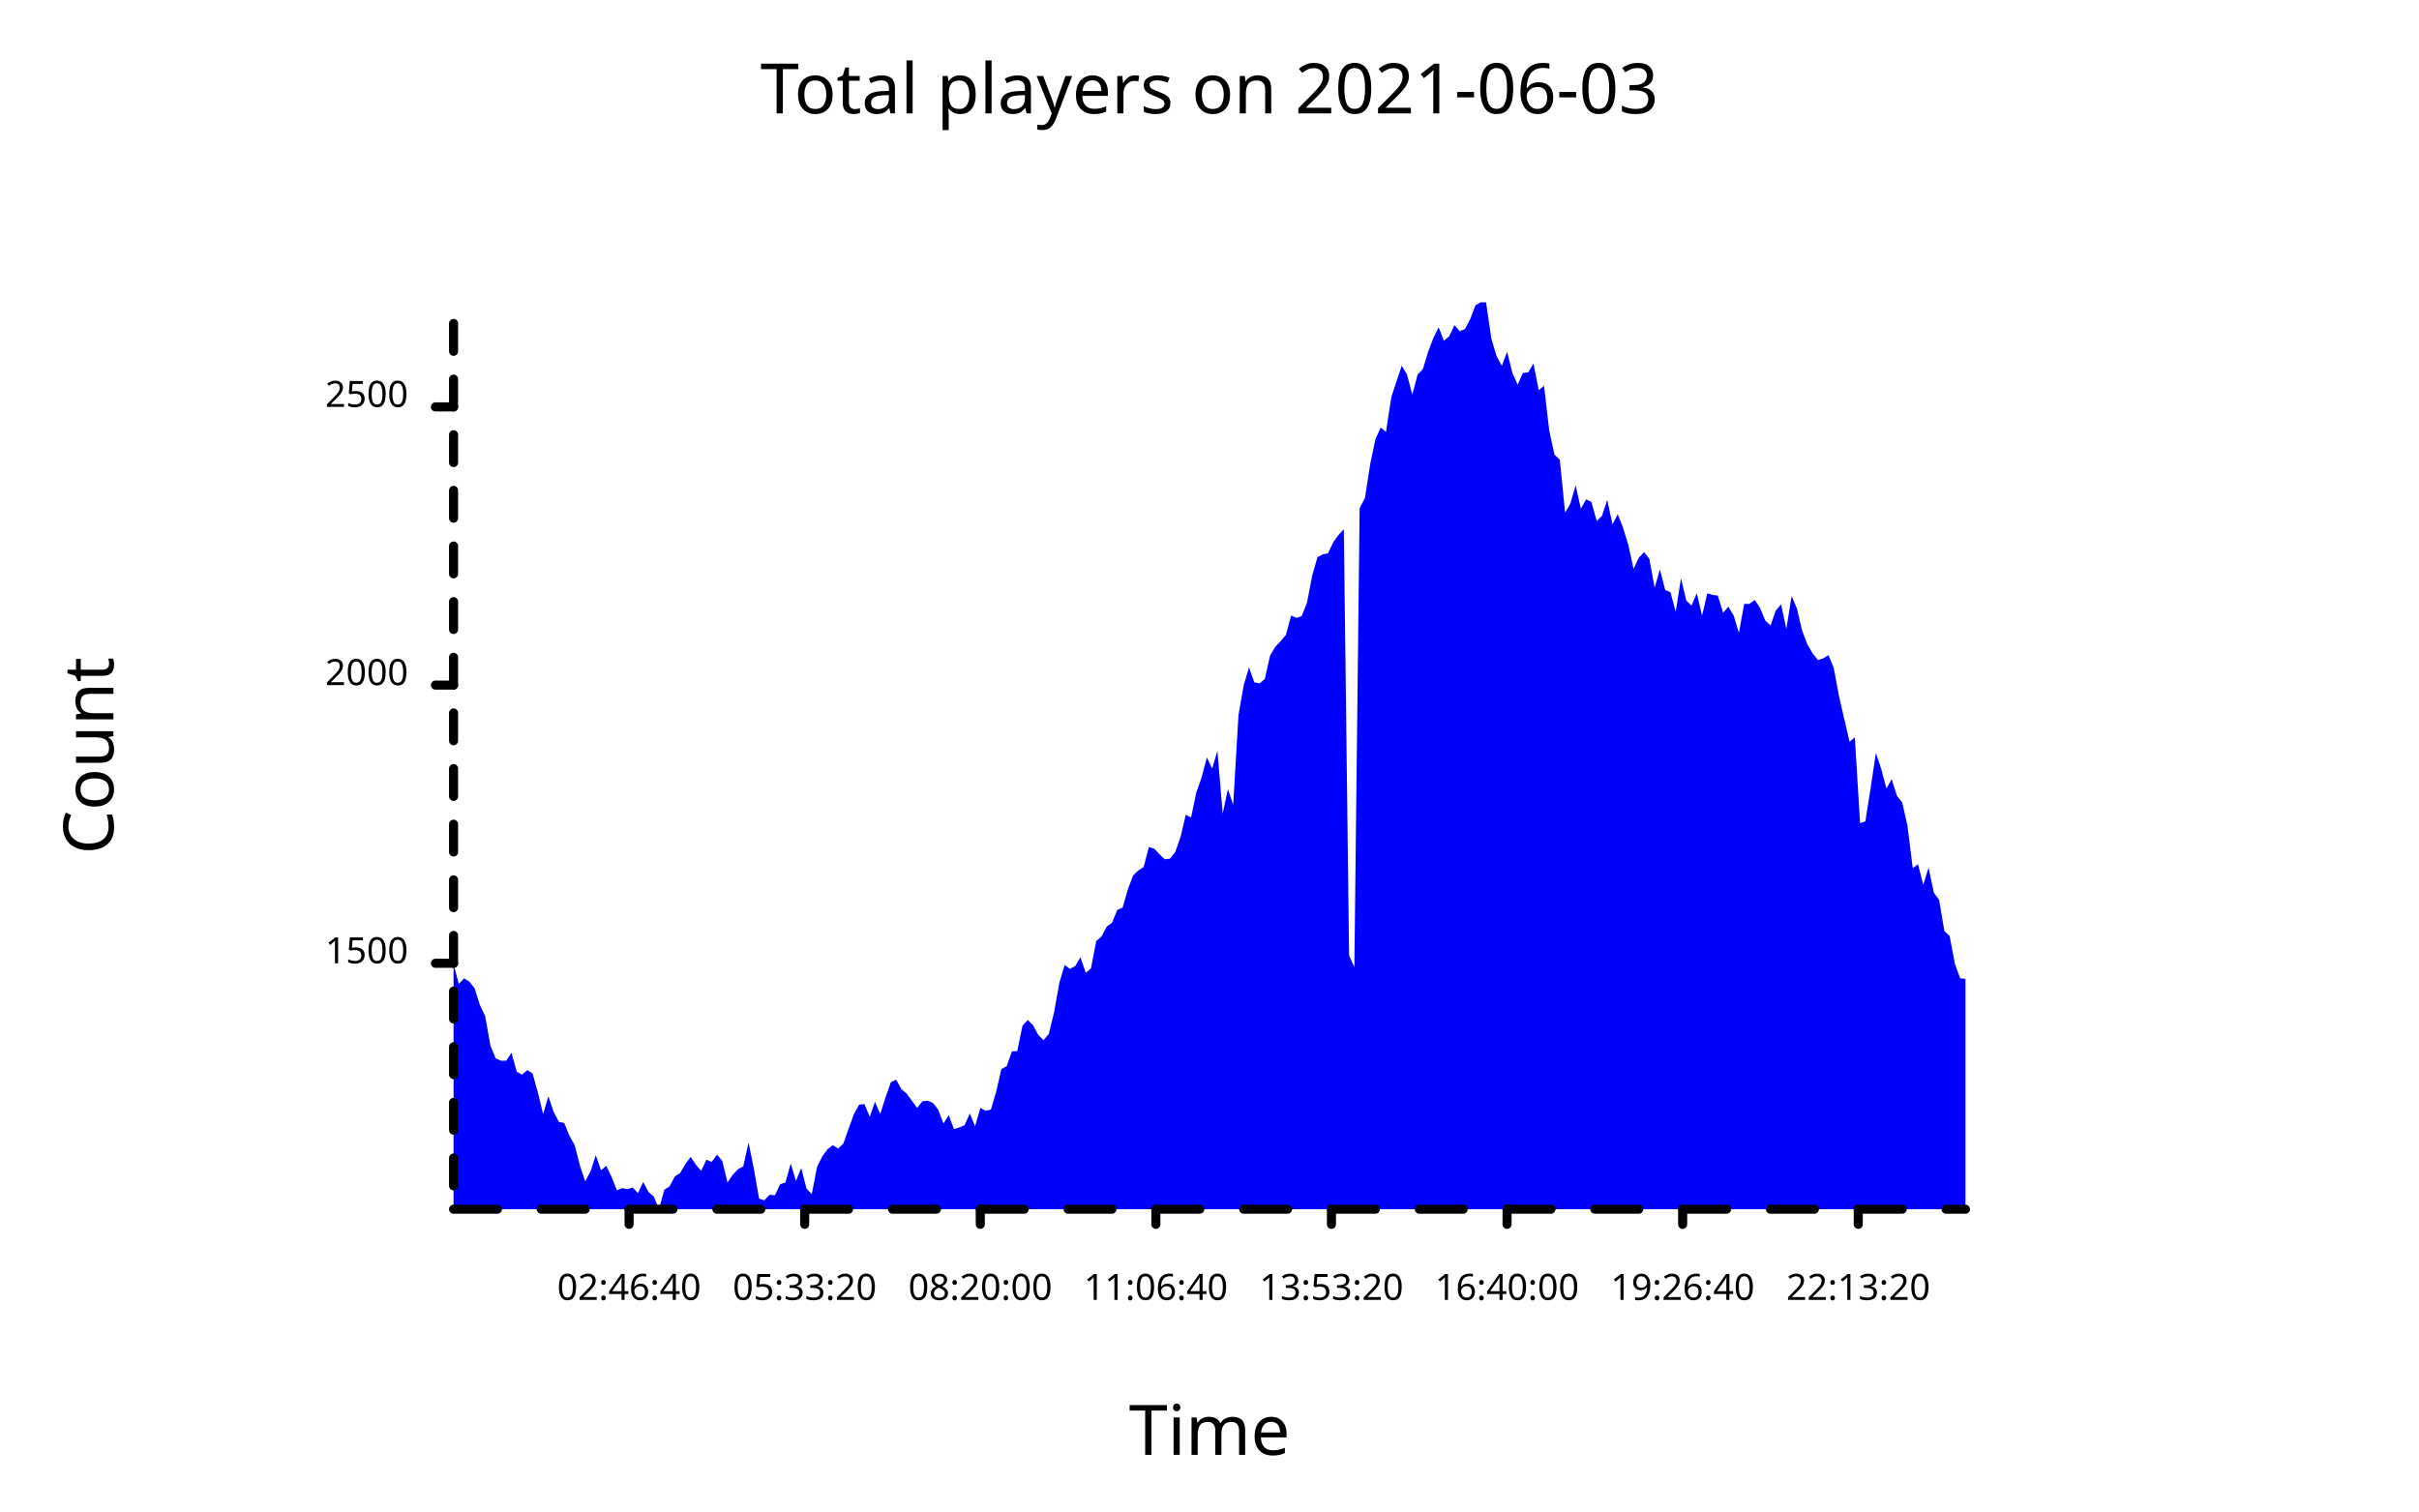
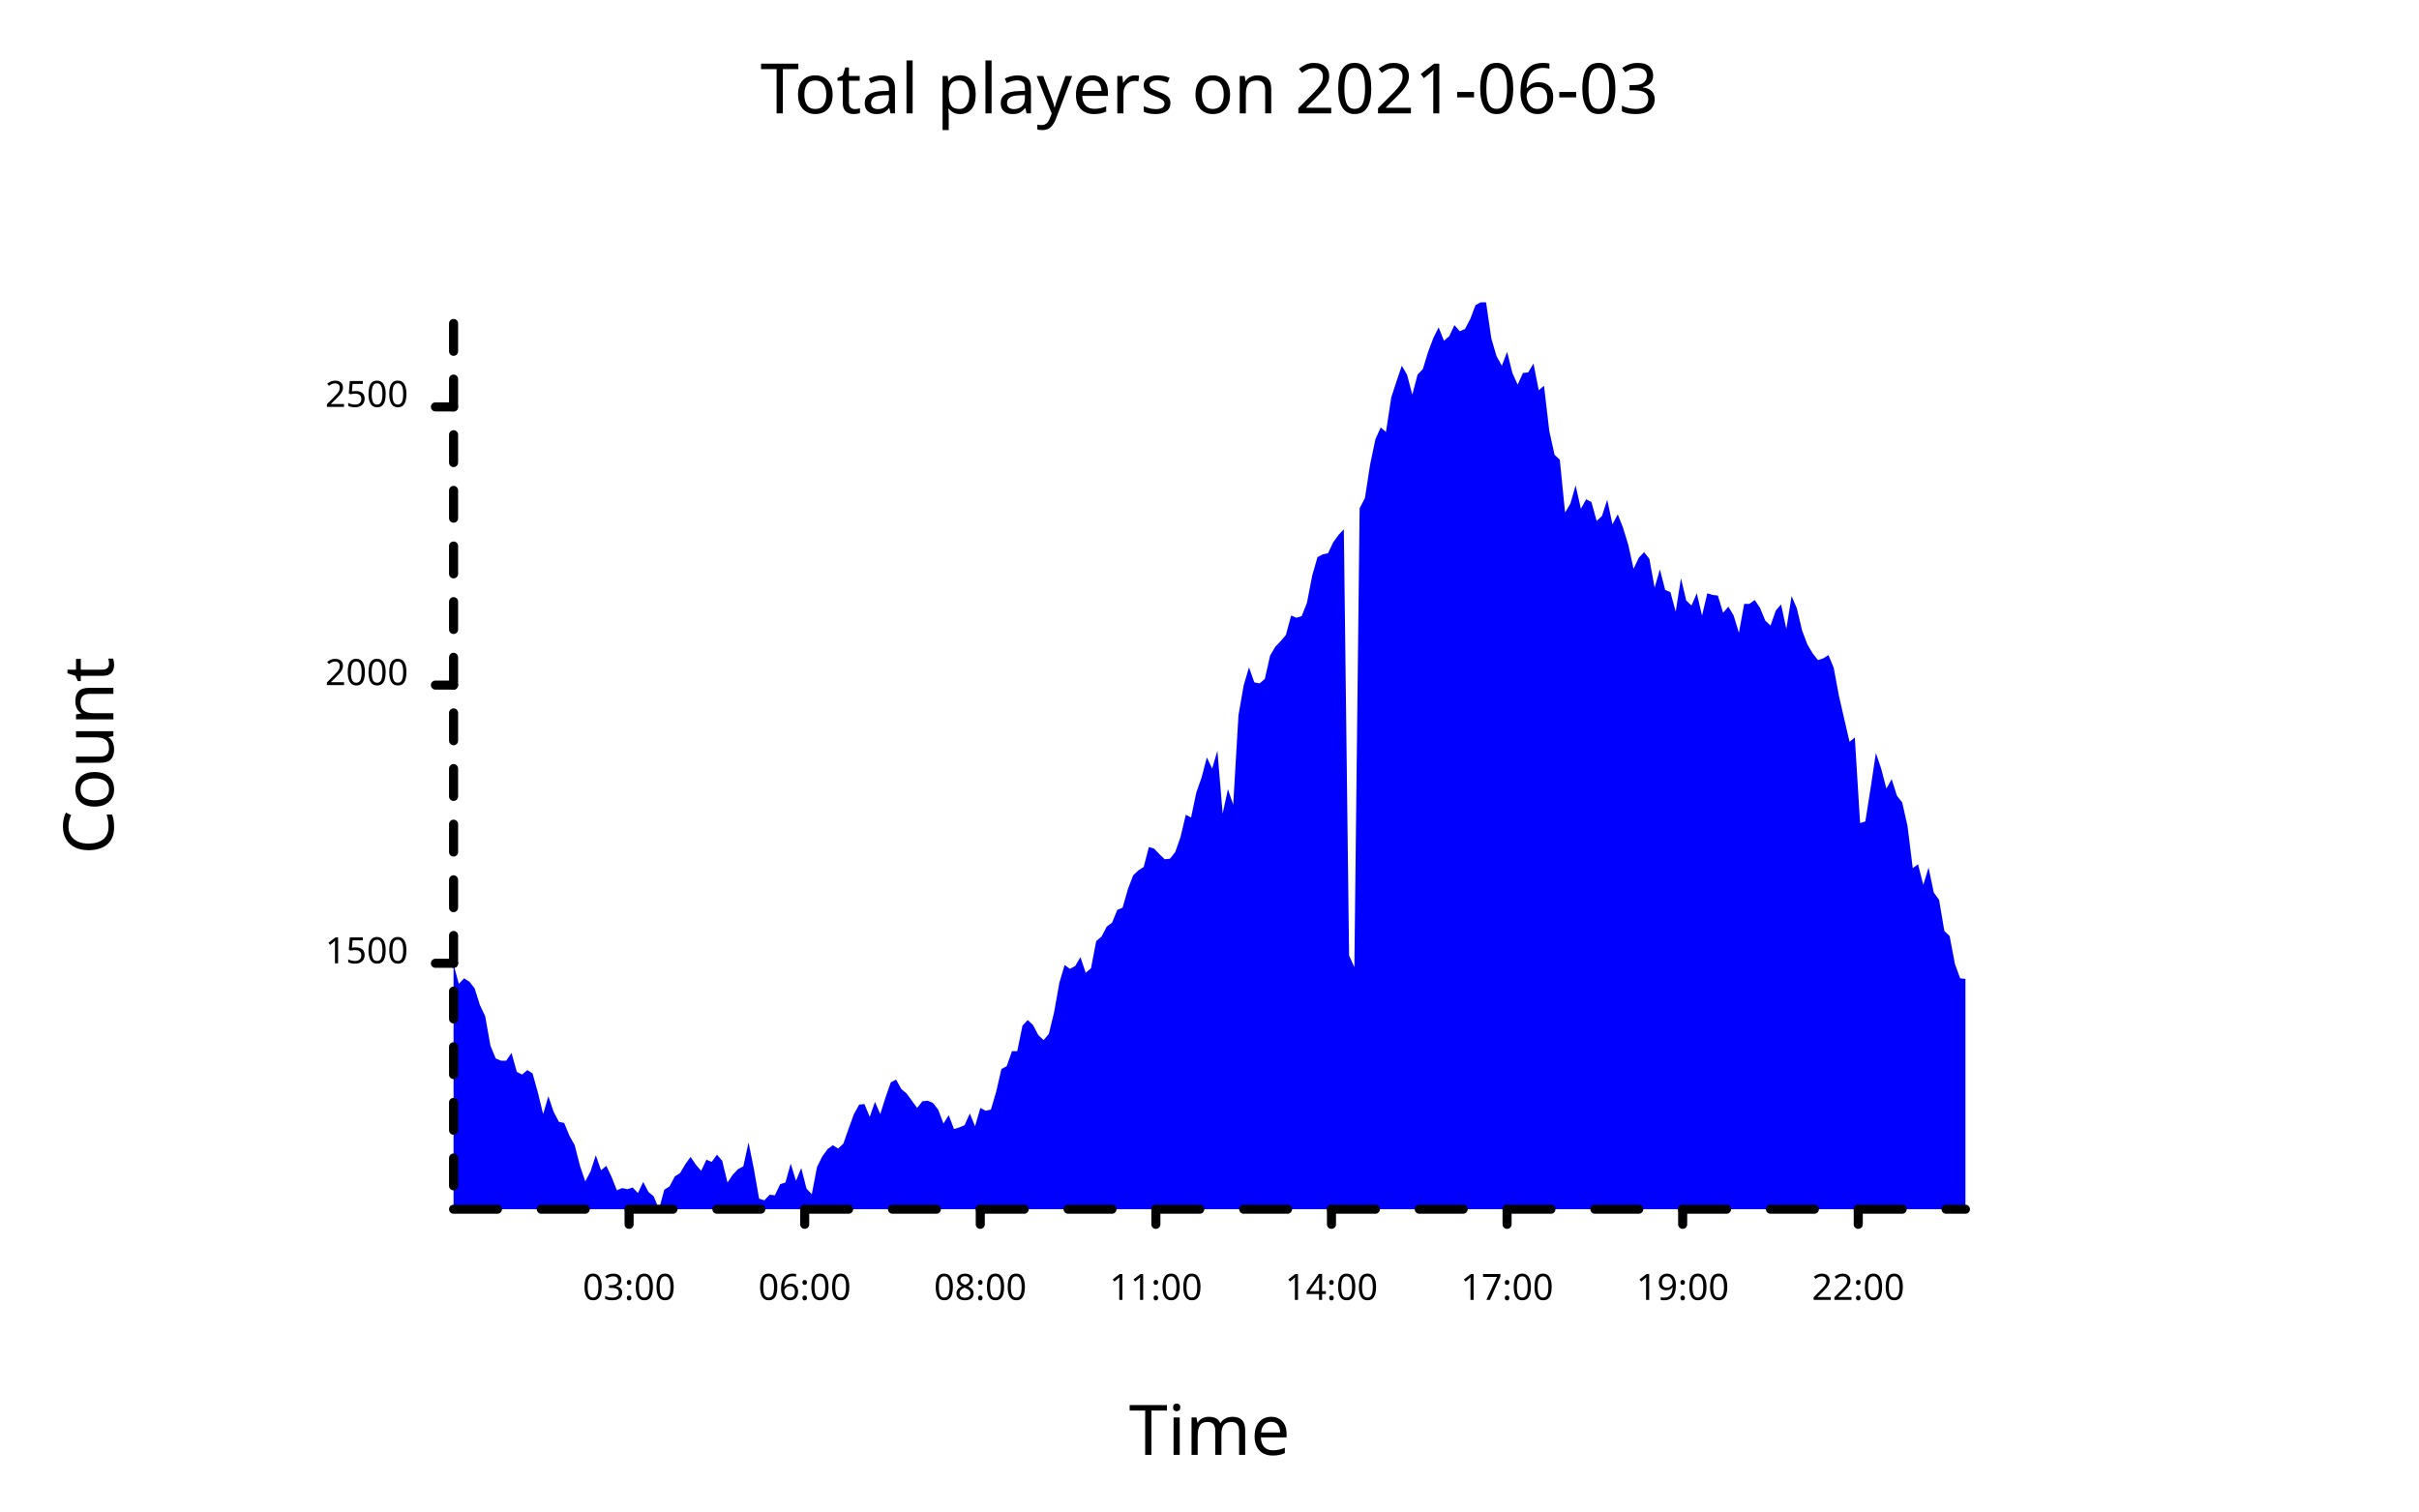
<svg xmlns="http://www.w3.org/2000/svg" class="poloto" width="800" height="500" viewBox="0 0 800 500">
  <style>.poloto { stroke-linecap:round; stroke-linejoin:round; font-family: 'Tahoma', sans-serif; background-color: AliceBlue;} .poloto_scatter{stroke-width:7} .poloto_line{stroke-width:2} .poloto_text{fill: black;} .poloto_axis_lines{stroke: black;stroke-width:3;fill:none;stroke-dasharray:none} .poloto0stroke{stroke:  blue;} .poloto1stroke{stroke:  red;} .poloto2stroke{stroke:  green;} .poloto3stroke{stroke:  gold;} .poloto4stroke{stroke:  aqua;} .poloto5stroke{stroke:  lime;} .poloto6stroke{stroke:  orange;} .poloto7stroke{stroke:  chocolate;} .poloto0fill{fill:blue;} .poloto1fill{fill:red;} .poloto2fill{fill:green;} .poloto3fill{fill:gold;} .poloto4fill{fill:aqua;} .poloto5fill{fill:lime;} .poloto6fill{fill:orange;} .poloto7fill{fill:chocolate;}</style>
  <text class="poloto_text poloto_legend_text" alignment-baseline="middle" text-anchor="start" font-size="large" x="675" y="100" />
  <path class="poloto_linefill poloto0fill" d=" M 150 400 L 150 319.018 L 151.742 325.46 L 153.484 323.62 L 155.226 324.724 L 156.969 326.933 L 158.711 332.454 L 160.453 336.135 L 162.195 345.89 L 163.937 350.123 L 165.679 350.859 L 167.422 350.859 L 169.164 348.282 L 170.906 354.54 L 172.648 355.46 L 174.39 353.988 L 176.132 355.092 L 177.875 361.35 L 179.617 368.528 L 181.359 362.638 L 183.101 367.791 L 184.843 371.104 L 186.585 371.472 L 188.328 375.706 L 190.07 378.834 L 191.812 385.644 L 193.554 390.798 L 195.296 387.485 L 197.038 382.147 L 198.78 387.117 L 200.523 385.644 L 202.265 389.325 L 204.007 393.742 L 205.749 393.006 L 207.491 393.374 L 209.233 392.822 L 210.976 394.663 L 212.718 390.982 L 214.46 394.294 L 216.202 395.767 L 217.944 400 L 219.686 393.558 L 221.429 392.454 L 223.171 389.141 L 224.913 388.037 L 226.655 385.092 L 228.397 382.699 L 230.139 385.276 L 231.882 387.301 L 233.624 383.62 L 235.366 384.356 L 237.108 381.963 L 238.85 383.988 L 240.592 391.166 L 242.334 388.589 L 244.077 386.748 L 245.819 385.828 L 247.561 377.914 L 249.303 386.564 L 251.045 396.503 L 252.787 397.055 L 254.53 395.215 L 256.272 395.399 L 258.014 391.718 L 259.756 391.166 L 261.498 384.908 L 263.24 390.613 L 264.983 386.38 L 266.725 393.19 L 268.467 395.031 L 270.209 386.012 L 271.951 382.515 L 273.693 380.123 L 275.436 378.834 L 277.178 379.939 L 278.92 378.282 L 280.662 373.313 L 282.404 368.528 L 284.146 365.399 L 285.889 365.215 L 287.631 369.448 L 289.373 364.479 L 291.115 368.528 L 292.857 363.006 L 294.599 358.037 L 296.341 357.117 L 298.084 360.245 L 299.826 361.718 L 301.568 364.11 L 303.31 366.503 L 305.052 364.294 L 306.794 364.11 L 308.537 364.847 L 310.279 367.055 L 312.021 371.656 L 313.763 368.896 L 315.505 373.497 L 317.247 372.945 L 318.99 372.209 L 320.732 368.344 L 322.474 372.577 L 324.216 366.503 L 325.958 367.423 L 327.7 367.055 L 329.443 361.166 L 331.185 353.62 L 332.927 352.699 L 334.669 347.73 L 336.411 347.73 L 338.153 339.264 L 339.895 337.423 L 341.638 339.08 L 343.38 342.393 L 345.122 344.049 L 346.864 342.025 L 348.606 334.847 L 350.348 325.092 L 352.091 319.202 L 353.833 320.491 L 355.575 319.571 L 357.317 316.626 L 359.059 321.779 L 360.801 320.307 L 362.544 311.288 L 364.286 309.816 L 366.028 306.503 L 367.77 305.215 L 369.512 300.982 L 371.254 300.245 L 372.997 294.172 L 374.739 289.571 L 376.481 287.914 L 378.223 286.81 L 379.965 280.184 L 381.707 280.736 L 383.449 282.577 L 385.192 284.233 L 386.934 284.049 L 388.676 281.84 L 390.418 276.871 L 392.16 269.509 L 393.902 270.429 L 395.645 262.147 L 397.387 257.178 L 399.129 250.552 L 400.871 254.233 L 402.613 248.344 L 404.355 269.141 L 406.098 261.043 L 407.84 266.196 L 409.582 236.564 L 411.324 226.626 L 413.066 220.736 L 414.808 225.706 L 416.551 226.074 L 418.293 224.601 L 420.035 216.871 L 421.777 213.926 L 423.519 212.086 L 425.261 210.061 L 427.003 203.62 L 428.746 204.356 L 430.488 203.804 L 432.23 199.387 L 433.972 190.368 L 435.714 184.294 L 437.456 183.374 L 439.199 183.006 L 440.941 179.325 L 442.683 176.933 L 444.425 175.092 L 446.167 316.074 L 447.909 319.939 L 449.652 168.098 L 451.394 164.785 L 453.136 153.558 L 454.878 145.276 L 456.62 141.411 L 458.362 142.883 L 460.105 131.472 L 461.847 126.135 L 463.589 120.982 L 465.331 123.926 L 467.073 130.552 L 468.815 123.926 L 470.557 122.086 L 472.3 116.38 L 474.042 111.779 L 475.784 108.282 L 477.526 112.699 L 479.268 111.227 L 481.01 107.546 L 482.753 109.571 L 484.495 108.834 L 486.237 105.521 L 487.979 100.92 L 489.721 100 L 491.463 100 L 493.206 111.963 L 494.948 117.853 L 496.69 120.982 L 498.432 116.38 L 500.174 123.374 L 501.916 127.239 L 503.659 123.374 L 505.401 123.19 L 507.143 120.245 L 508.885 129.08 L 510.627 127.607 L 512.369 142.515 L 514.111 150.429 L 515.854 152.086 L 517.596 169.571 L 519.338 166.626 L 521.08 160.552 L 522.822 168.282 L 524.564 165.153 L 526.307 166.074 L 528.049 172.331 L 529.791 170.675 L 531.533 165.337 L 533.275 173.436 L 535.017 170.123 L 536.76 174.54 L 538.502 180.245 L 540.244 188.16 L 541.986 184.479 L 543.728 182.638 L 545.47 184.847 L 547.213 194.417 L 548.955 188.344 L 550.697 195.153 L 552.439 195.89 L 554.181 202.331 L 555.923 191.288 L 557.666 198.65 L 559.408 200.307 L 561.15 196.258 L 562.892 203.62 L 564.634 196.258 L 566.376 196.81 L 568.118 196.994 L 569.861 202.699 L 571.603 200.675 L 573.345 203.62 L 575.087 209.325 L 576.829 199.755 L 578.571 199.755 L 580.314 198.466 L 582.056 201.043 L 583.798 205.276 L 585.54 206.933 L 587.282 201.963 L 589.024 199.939 L 590.767 208.037 L 592.509 197.178 L 594.251 201.227 L 595.993 208.589 L 597.735 213.19 L 599.477 216.135 L 601.22 218.344 L 602.962 217.791 L 604.704 216.687 L 606.446 220.92 L 608.188 230.307 L 609.93 237.853 L 611.672 245.399 L 613.415 243.926 L 615.157 272.27 L 616.899 271.718 L 618.641 260.675 L 620.383 249.08 L 622.125 254.233 L 623.868 260.859 L 625.61 257.73 L 627.352 263.252 L 629.094 265.46 L 630.836 273.19 L 632.578 287.178 L 634.321 285.89 L 636.063 292.699 L 637.805 286.994 L 639.547 295.276 L 641.289 297.669 L 643.031 307.975 L 644.774 309.632 L 646.516 318.834 L 648.258 323.62 L 650 323.804 L 650 400 Z" />
  <text class="poloto_labels poloto_text poloto_title" alignment-baseline="start" text-anchor="middle" font-size="x-large" x="400" y="37.5">Total players on 2021-06-03</text>
  <text class="poloto_labels poloto_text poloto_xname" alignment-baseline="start" text-anchor="middle" font-size="x-large" x="400" y="481.25">Time</text>
  <text class="poloto_labels poloto_text poloto_yname" alignment-baseline="start" text-anchor="middle" font-size="x-large" transform="rotate(-90,37.5,250)" x="37.5" y="250">Count</text>
  <line class="poloto_axis_lines" stroke="black" x1="208.049" x2="208.049" y1="400" y2="405" />
-   <text class="poloto_tick_labels poloto_text" alignment-baseline="start" text-anchor="middle" x="208.049" y="430"> 02:46:40</text>
+   <text class="poloto_tick_labels poloto_text" alignment-baseline="start" text-anchor="middle" x="208.049" y="430"> 03:00</text>
  <line class="poloto_axis_lines" stroke="black" x1="266.121" x2="266.121" y1="400" y2="405" />
-   <text class="poloto_tick_labels poloto_text" alignment-baseline="start" text-anchor="middle" x="266.121" y="430"> 05:33:20</text>
+   <text class="poloto_tick_labels poloto_text" alignment-baseline="start" text-anchor="middle" x="266.121" y="430"> 06:00</text>
  <line class="poloto_axis_lines" stroke="black" x1="324.193" x2="324.193" y1="400" y2="405" />
-   <text class="poloto_tick_labels poloto_text" alignment-baseline="start" text-anchor="middle" x="324.193" y="430"> 08:20:00</text>
+   <text class="poloto_tick_labels poloto_text" alignment-baseline="start" text-anchor="middle" x="324.193" y="430"> 08:00</text>
  <line class="poloto_axis_lines" stroke="black" x1="382.265" x2="382.265" y1="400" y2="405" />
-   <text class="poloto_tick_labels poloto_text" alignment-baseline="start" text-anchor="middle" x="382.265" y="430"> 11:06:40</text>
+   <text class="poloto_tick_labels poloto_text" alignment-baseline="start" text-anchor="middle" x="382.265" y="430"> 11:00</text>
  <line class="poloto_axis_lines" stroke="black" x1="440.337" x2="440.337" y1="400" y2="405" />
-   <text class="poloto_tick_labels poloto_text" alignment-baseline="start" text-anchor="middle" x="440.337" y="430"> 13:53:20</text>
+   <text class="poloto_tick_labels poloto_text" alignment-baseline="start" text-anchor="middle" x="440.337" y="430"> 14:00</text>
  <line class="poloto_axis_lines" stroke="black" x1="498.409" x2="498.409" y1="400" y2="405" />
-   <text class="poloto_tick_labels poloto_text" alignment-baseline="start" text-anchor="middle" x="498.409" y="430"> 16:40:00</text>
+   <text class="poloto_tick_labels poloto_text" alignment-baseline="start" text-anchor="middle" x="498.409" y="430"> 17:00</text>
  <line class="poloto_axis_lines" stroke="black" x1="556.481" x2="556.481" y1="400" y2="405" />
-   <text class="poloto_tick_labels poloto_text" alignment-baseline="start" text-anchor="middle" x="556.481" y="430"> 19:26:40</text>
+   <text class="poloto_tick_labels poloto_text" alignment-baseline="start" text-anchor="middle" x="556.481" y="430"> 19:00</text>
  <line class="poloto_axis_lines" stroke="black" x1="614.553" x2="614.553" y1="400" y2="405" />
-   <text class="poloto_tick_labels poloto_text" alignment-baseline="start" text-anchor="middle" x="614.553" y="430"> 22:13:20</text>
+   <text class="poloto_tick_labels poloto_text" alignment-baseline="start" text-anchor="middle" x="614.553" y="430"> 22:00</text>
  <line class="poloto_axis_lines" stroke="black" x1="150" x2="144" y1="318.65" y2="318.65" />
  <text class="poloto_tick_labels poloto_text" alignment-baseline="middle" text-anchor="end" x="135" y="318.65"> 1500</text>
  <line class="poloto_axis_lines" stroke="black" x1="150" x2="144" y1="226.626" y2="226.626" />
  <text class="poloto_tick_labels poloto_text" alignment-baseline="middle" text-anchor="end" x="135" y="226.626"> 2000</text>
  <line class="poloto_axis_lines" stroke="black" x1="150" x2="144" y1="134.601" y2="134.601" />
  <text class="poloto_tick_labels poloto_text" alignment-baseline="middle" text-anchor="end" x="135" y="134.601"> 2500</text>
  <path stroke="black" fill="none" class="poloto_axis_lines" style="stroke-dasharray:14.518;stroke-dashoffset:-58.049;" d=" M 150 400 L 650 400" />
  <path stroke="black" fill="none" class="poloto_axis_lines" style="stroke-dasharray:9.202;stroke-dashoffset:-81.35;" d=" M 150 400 L 150 100" />
</svg>
